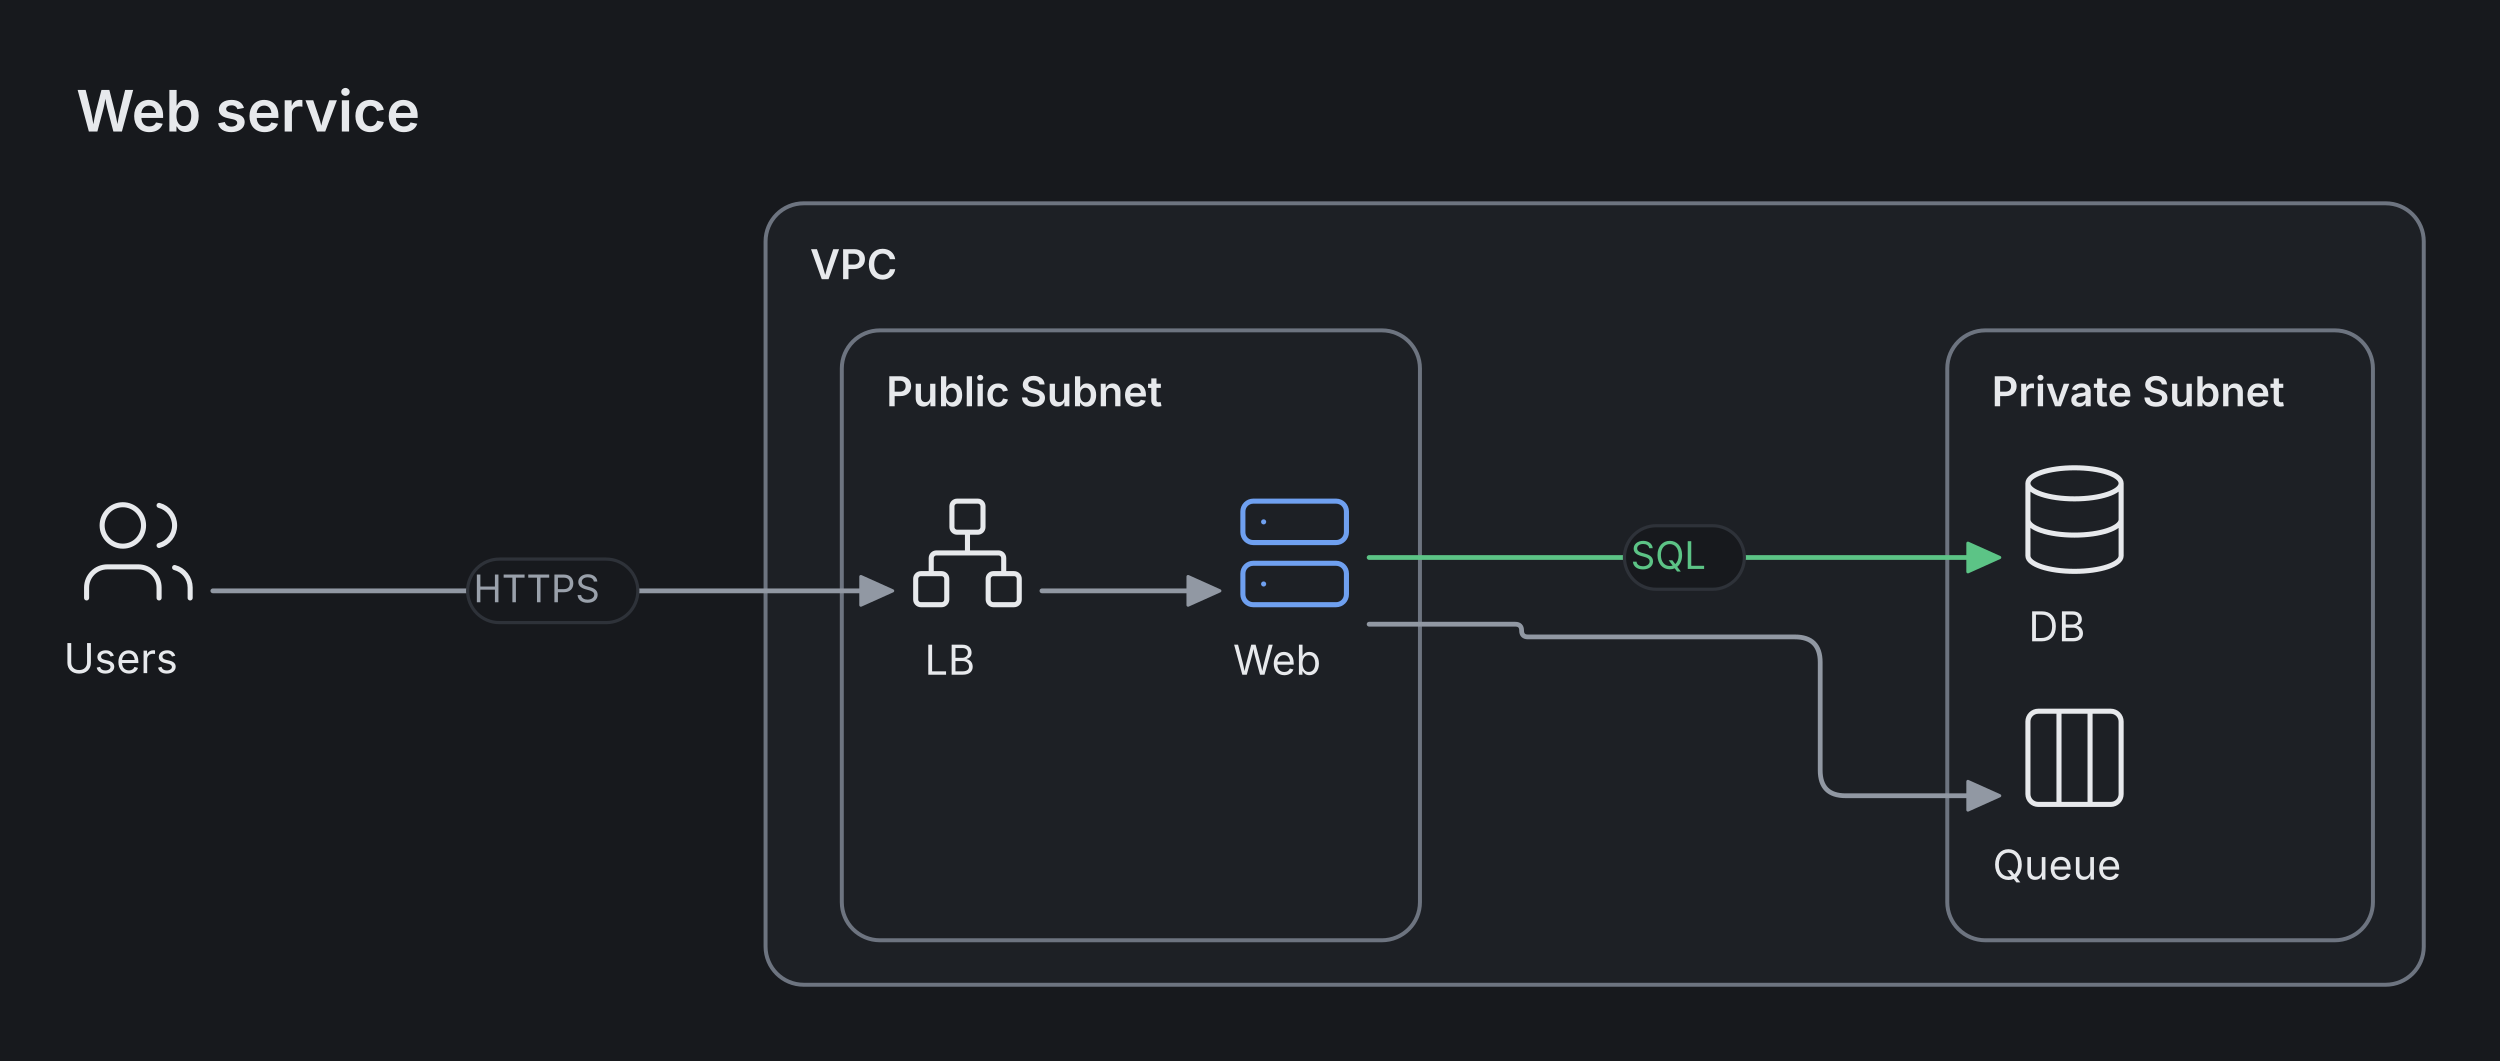
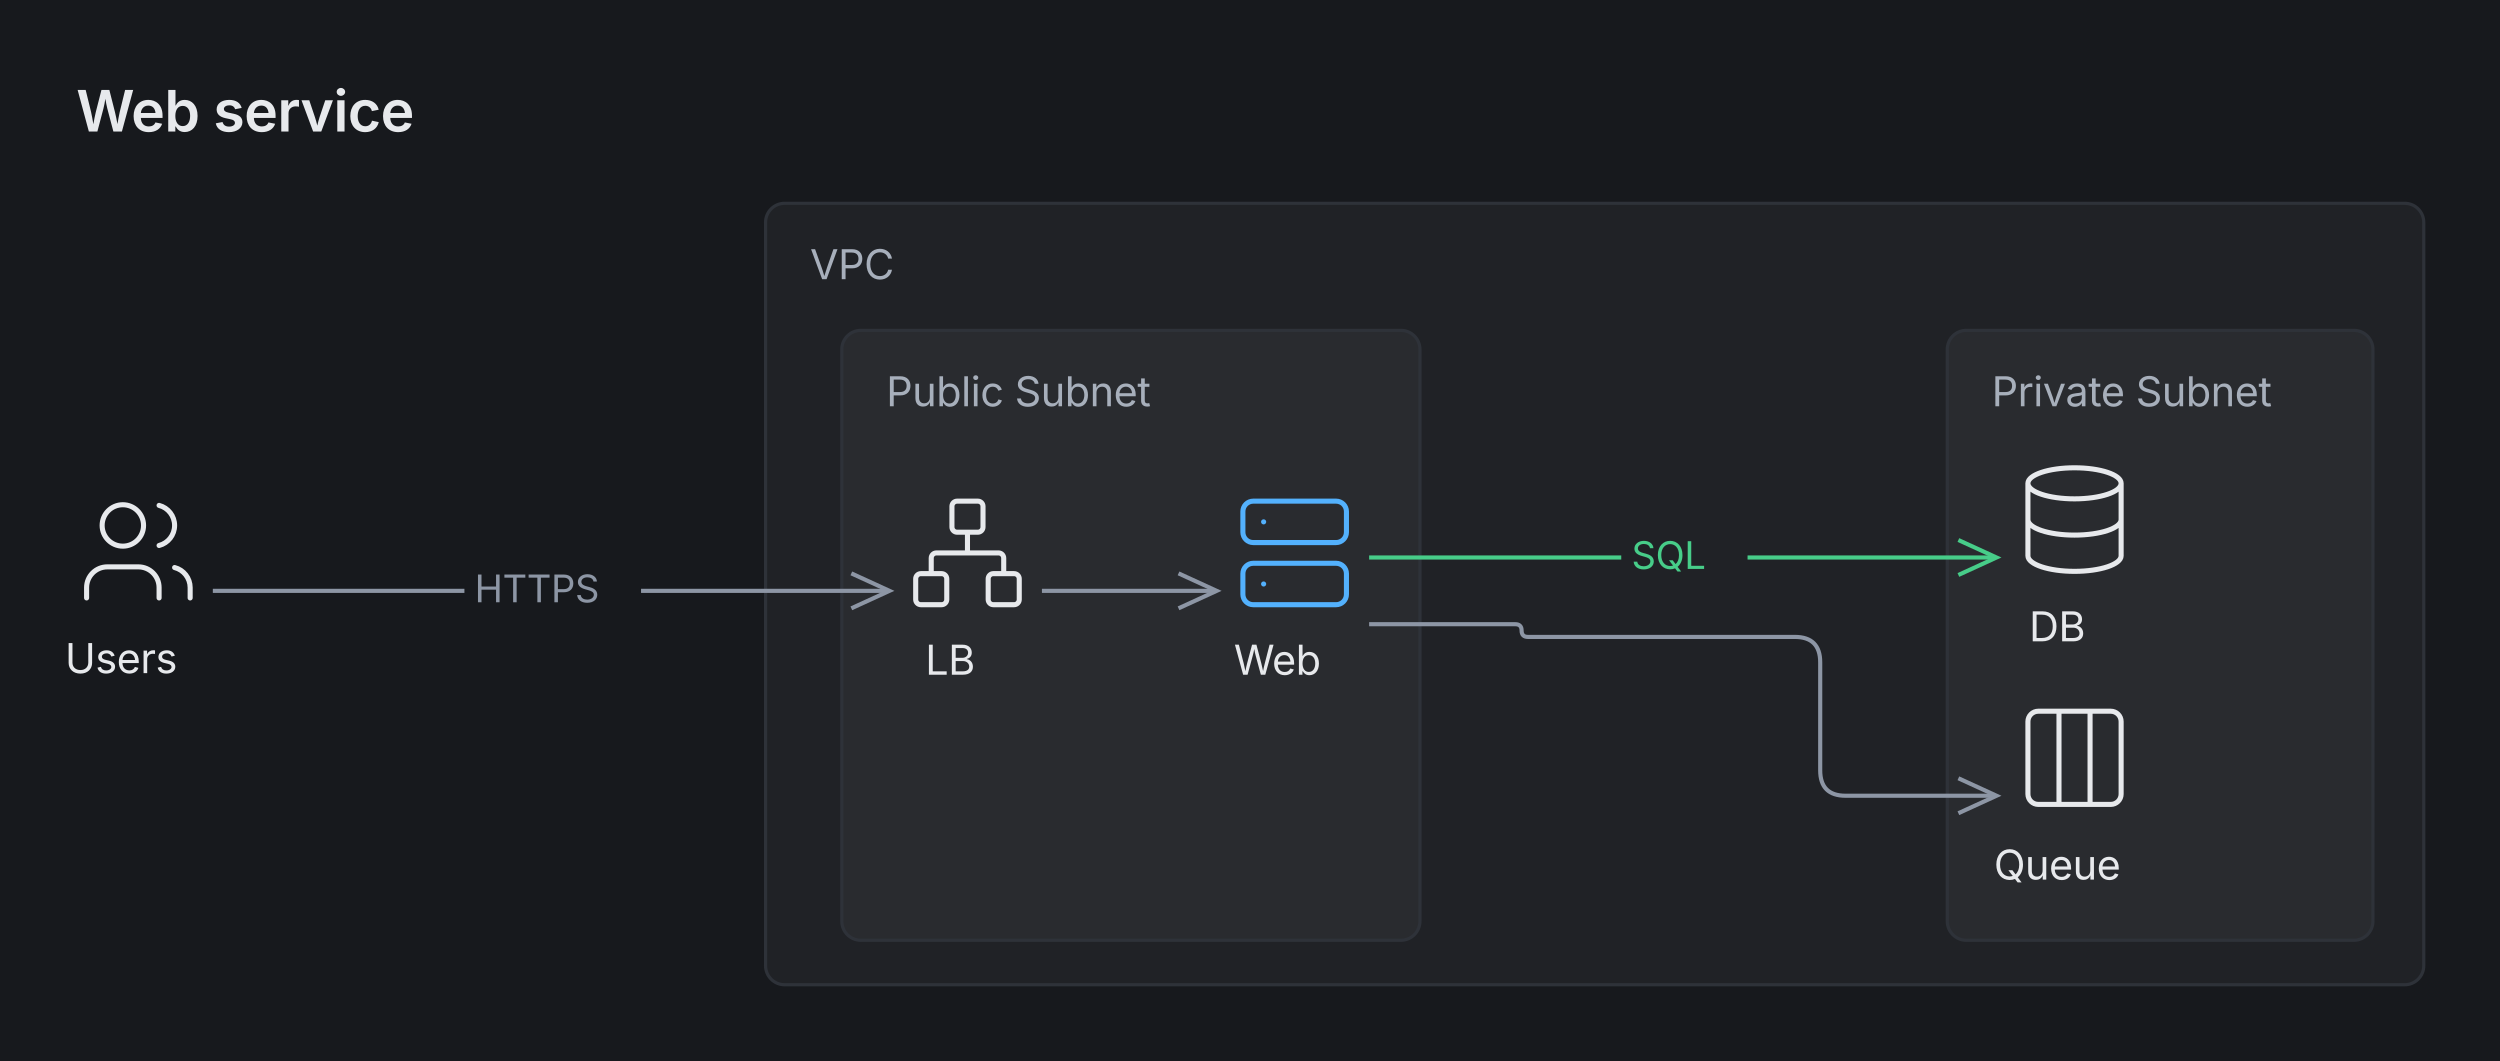
- <svg xmlns="http://www.w3.org/2000/svg" width="787" height="334" viewBox="0 0 787 334" font-family="Inter, 'Inter var', system-ui, -apple-system, 'Segoe UI', 'Noto Sans KR', sans-serif" data-diagram="cloud-architecture" data-theme="dark">
+ <svg xmlns="http://www.w3.org/2000/svg" width="787" height="334" viewBox="0 0 787 334" font-family="Inter, 'Inter var', system-ui, -apple-system, 'Segoe UI', 'Noto Sans KR', sans-serif" letter-spacing="-0.01em" data-diagram="cloud-architecture" data-theme="dark">
+   <defs>
+     <mask id="label-cut-1j716ns" maskUnits="userSpaceOnUse" x="0" y="0" width="787" height="334">
+       <rect width="787" height="334" fill="#fff" />
+       <rect x="146.2" y="175" width="55.6" height="22" fill="#000" />
+       <rect x="510.37" y="164.5" width="39.76" height="22" fill="#000" />
+     </mask>
+   </defs>
  <rect width="787" height="334" fill="#17191d" />
  <g data-role="group" data-id="VPC">
-     <rect x="241" y="64" width="522" height="246" rx="12" fill="#1d2025" stroke="#6d7480" stroke-width="1.25" />
+     <rect x="241" y="64" width="522" height="246" rx="6" fill="rgba(255,255,255,0.04)" stroke="#2e3239" stroke-width="1" stroke-linejoin="round" />
  </g>
-   <text font-size="13" font-weight="600" fill="#e7e9ec" text-anchor="start" xml:space="preserve">
+   <text font-size="13" fill="#a7afbb" text-anchor="start" xml:space="preserve">
    <tspan x="255" y="87.9">VPC</tspan>
  </text>
  <g data-role="group" data-id="Public Subnet">
-     <rect x="265" y="104" width="182" height="192" rx="12" fill="#1d2025" stroke="#6d7480" stroke-width="1.25" />
+     <rect x="265" y="104" width="182" height="192" rx="6" fill="rgba(255,255,255,0.04)" stroke="#2e3239" stroke-width="1" stroke-linejoin="round" />
  </g>
-   <text font-size="13" font-weight="600" fill="#e7e9ec" text-anchor="start" xml:space="preserve">
+   <text font-size="13" fill="#a7afbb" text-anchor="start" xml:space="preserve">
    <tspan x="279" y="127.9">Public Subnet</tspan>
  </text>
  <g data-role="group" data-id="Private Subnet">
-     <rect x="613" y="104" width="134" height="192" rx="12" fill="#1d2025" stroke="#6d7480" stroke-width="1.25" />
+     <rect x="613" y="104" width="134" height="192" rx="6" fill="rgba(255,255,255,0.04)" stroke="#2e3239" stroke-width="1" stroke-linejoin="round" />
  </g>
-   <text font-size="13" font-weight="600" fill="#e7e9ec" text-anchor="start" xml:space="preserve">
+   <text font-size="13" fill="#a7afbb" text-anchor="start" xml:space="preserve">
    <tspan x="627" y="127.9">Private Subnet</tspan>
  </text>
-   <g data-edge="e1">
-     <path d="M67,186L273,186" fill="none" stroke="#9198a3" stroke-width="1.5" stroke-linecap="round" stroke-linejoin="round" />
-     <path d="M281 186L271 181.5L271 190.5Z" fill="#9198a3" stroke="#9198a3" stroke-width="1" stroke-linejoin="round" />
+   <g data-edge="e1" mask="url(#label-cut-1j716ns)">
+     <path d="M67,186L279.5,186" fill="none" stroke="#8d96a5" stroke-width="1.3" stroke-linecap="butt" stroke-linejoin="miter" />
+     <path d="M268 180.5L280 186L268 191.5" fill="none" stroke="#8d96a5" stroke-width="1.3" stroke-linejoin="miter" />
  </g>
-   <g data-edge="e2">
-     <path d="M328,186L376,186" fill="none" stroke="#9198a3" stroke-width="1.5" stroke-linecap="round" stroke-linejoin="round" />
-     <path d="M384 186L374 181.5L374 190.5Z" fill="#9198a3" stroke="#9198a3" stroke-width="1" stroke-linejoin="round" />
+   <g data-edge="e2" mask="url(#label-cut-1j716ns)">
+     <path d="M328,186L382.5,186" fill="none" stroke="#8d96a5" stroke-width="1.3" stroke-linecap="butt" stroke-linejoin="miter" />
+     <path d="M371 180.5L383 186L371 191.5" fill="none" stroke="#8d96a5" stroke-width="1.3" stroke-linejoin="miter" />
  </g>
-   <g data-edge="e3">
-     <path d="M431,175.5L621.5,175.5" fill="none" stroke="#5cc486" stroke-width="1.5" stroke-linecap="round" stroke-linejoin="round" />
-     <path d="M629.5 175.5L619.5 171L619.5 180Z" fill="#5cc486" stroke="#5cc486" stroke-width="1" stroke-linejoin="round" />
+   <g data-edge="e3" mask="url(#label-cut-1j716ns)">
+     <path d="M431,175.5L628,175.5" fill="none" stroke="#47cd89" stroke-width="1.3" stroke-linecap="butt" stroke-linejoin="miter" />
+     <path d="M616.5 170L628.5 175.5L616.5 181" fill="none" stroke="#47cd89" stroke-width="1.3" stroke-linejoin="miter" />
  </g>
-   <g data-edge="e4">
-     <path d="M431 196.5L477 196.5Q479 196.5 479 198.5L479 198.5Q479 200.5 481 200.5L565 200.5Q573 200.5 573 208.5L573 242.5Q573 250.5 581 250.5L621.5 250.5" fill="none" stroke="#9198a3" stroke-width="1.5" stroke-linecap="round" stroke-linejoin="round" />
-     <path d="M629.5 250.5L619.5 246L619.5 255Z" fill="#9198a3" stroke="#9198a3" stroke-width="1" stroke-linejoin="round" />
+   <g data-edge="e4" mask="url(#label-cut-1j716ns)">
+     <path d="M431 196.5L477 196.5Q479 196.5 479 198.5L479 198.5Q479 200.5 481 200.5L565 200.5Q573 200.5 573 208.5L573 242.5Q573 250.5 581 250.5L628 250.5" fill="none" stroke="#8d96a5" stroke-width="1.3" stroke-linecap="butt" stroke-linejoin="miter" />
+     <path d="M616.5 245L628.5 250.5L616.5 256" fill="none" stroke="#8d96a5" stroke-width="1.3" stroke-linejoin="miter" />
  </g>
  <g data-icon="users" data-icon-set="lucide" transform="translate(24 154) scale(1.63)">
    <path d="M16 21v-2a4 4 0 0 0-4-4H6a4 4 0 0 0-4 4v2 M16 3.128a4 4 0 0 1 0 7.744 M22 21v-2a4 4 0 0 0-3-3.87 M5 7a4 4 0 1 0 8 0a4 4 0 1 0 -8 0" fill="none" stroke="#e7e9ec" stroke-width="0.98" stroke-linecap="round" stroke-linejoin="round" />
  </g>
  <text font-size="13" fill="#e7e9ec" text-anchor="middle" xml:space="preserve">
    <tspan x="43.5" y="211.9">Users</tspan>
  </text>
  <g data-icon="aws-elb" data-icon-set="lucide" transform="translate(285 154.5) scale(1.63)">
    <path d="M17 16h4a1 1 0 0 1 1 1v4a1 1 0 0 1 -1 1h-4a1 1 0 0 1 -1 -1v-4a1 1 0 0 1 1 -1Z M3 16h4a1 1 0 0 1 1 1v4a1 1 0 0 1 -1 1h-4a1 1 0 0 1 -1 -1v-4a1 1 0 0 1 1 -1Z M10 2h4a1 1 0 0 1 1 1v4a1 1 0 0 1 -1 1h-4a1 1 0 0 1 -1 -1v-4a1 1 0 0 1 1 -1Z M5 16v-3a1 1 0 0 1 1-1h12a1 1 0 0 1 1 1v3 M12 12V8" fill="none" stroke="#e7e9ec" stroke-width="0.98" stroke-linecap="round" stroke-linejoin="round" />
  </g>
  <text font-size="13" fill="#e7e9ec" text-anchor="middle" xml:space="preserve">
    <tspan x="304.5" y="212.4">LB</tspan>
  </text>
  <g data-icon="aws-ec2" data-icon-set="lucide" transform="translate(388 154.5) scale(1.63)">
-     <path d="M4 2h16a2 2 0 0 1 2 2v4a2 2 0 0 1 -2 2h-16a2 2 0 0 1 -2 -2v-4a2 2 0 0 1 2 -2Z M4 14h16a2 2 0 0 1 2 2v4a2 2 0 0 1 -2 2h-16a2 2 0 0 1 -2 -2v-4a2 2 0 0 1 2 -2Z M6 6L6.01 6 M6 18L6.01 18" fill="none" stroke="#6fa0f0" stroke-width="0.98" stroke-linecap="round" stroke-linejoin="round" />
+     <path d="M4 2h16a2 2 0 0 1 2 2v4a2 2 0 0 1 -2 2h-16a2 2 0 0 1 -2 -2v-4a2 2 0 0 1 2 -2Z M4 14h16a2 2 0 0 1 2 2v4a2 2 0 0 1 -2 2h-16a2 2 0 0 1 -2 -2v-4a2 2 0 0 1 2 -2Z M6 6L6.01 6 M6 18L6.01 18" fill="none" stroke="#53b1fd" stroke-width="0.98" stroke-linecap="round" stroke-linejoin="round" />
  </g>
  <text font-size="13" fill="#e7e9ec" text-anchor="middle" xml:space="preserve">
    <tspan x="407.5" y="212.4">Web</tspan>
  </text>
  <g data-icon="aws-rds" data-icon-set="lucide" transform="translate(633.5 144) scale(1.63)">
    <path d="M3 5a9 3 0 1 0 18 0a9 3 0 1 0 -18 0 M3 5V19A9 3 0 0 0 21 19V5 M3 12A9 3 0 0 0 21 12" fill="none" stroke="#e7e9ec" stroke-width="0.98" stroke-linecap="round" stroke-linejoin="round" />
  </g>
  <text font-size="13" fill="#e7e9ec" text-anchor="middle" xml:space="preserve">
    <tspan x="653" y="201.9">DB</tspan>
  </text>
  <g data-icon="aws-sqs" data-icon-set="lucide" transform="translate(633.5 219) scale(1.63)">
    <path d="M5 3h14a2 2 0 0 1 2 2v14a2 2 0 0 1 -2 2h-14a2 2 0 0 1 -2 -2v-14a2 2 0 0 1 2 -2Z M9 3v18 M15 3v18" fill="none" stroke="#e7e9ec" stroke-width="0.98" stroke-linecap="round" stroke-linejoin="round" />
  </g>
  <text font-size="13" fill="#e7e9ec" text-anchor="middle" xml:space="preserve">
    <tspan x="653" y="276.9">Queue</tspan>
  </text>
-   <rect x="147.2" y="176" width="53.6" height="20" rx="10" fill="#17191d" stroke="#2e3239" stroke-width="1" />
-   <text font-size="12" fill="#9aa1ab" text-anchor="middle" xml:space="preserve">
+   <text font-size="12" fill="#8d96a5" text-anchor="middle" xml:space="preserve">
    <tspan x="174" y="189.6">HTTPS</tspan>
  </text>
-   <rect x="511.37" y="165.5" width="37.76" height="20" rx="10" fill="#17191d" stroke="#2e3239" stroke-width="1" />
-   <text font-size="12" fill="#5cc486" text-anchor="middle" xml:space="preserve">
+   <text font-size="12" fill="#47cd89" text-anchor="middle" xml:space="preserve">
    <tspan x="530.25" y="179.1">SQL</tspan>
  </text>
  <text font-size="18" font-weight="600" fill="#e7e9ec" text-anchor="start" xml:space="preserve">
    <tspan x="24" y="41.4">Web service</tspan>
  </text>
</svg>
